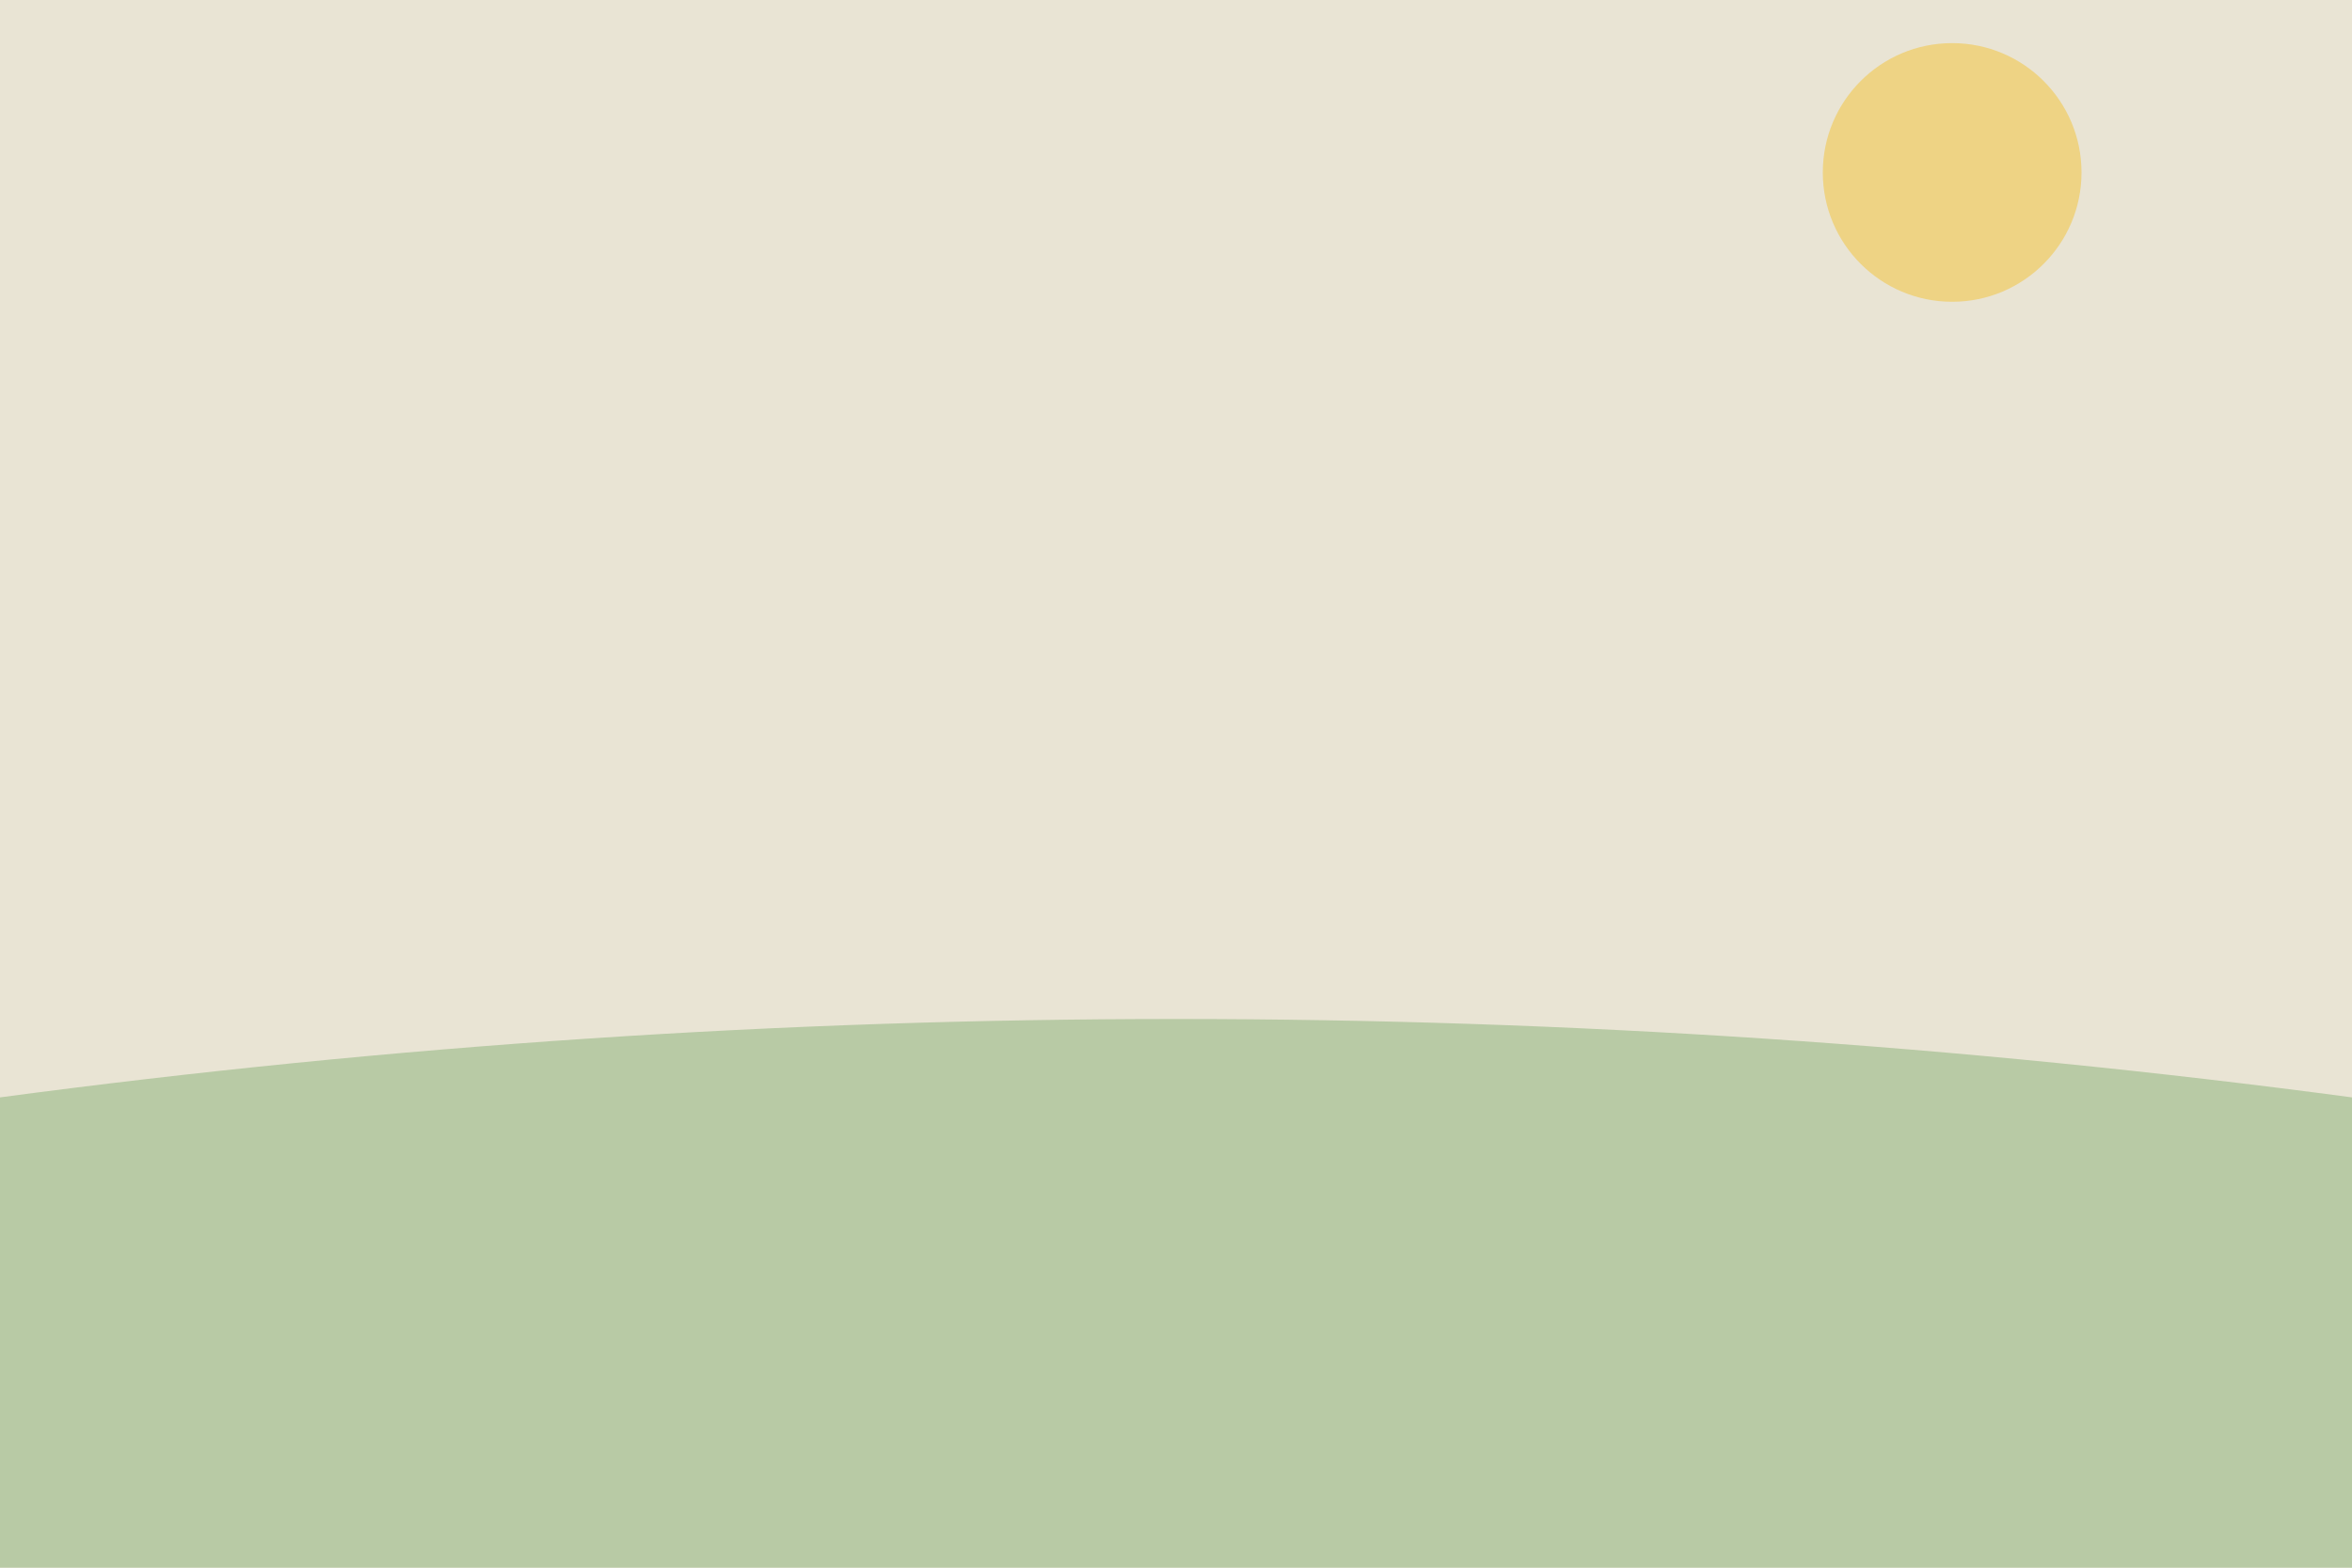
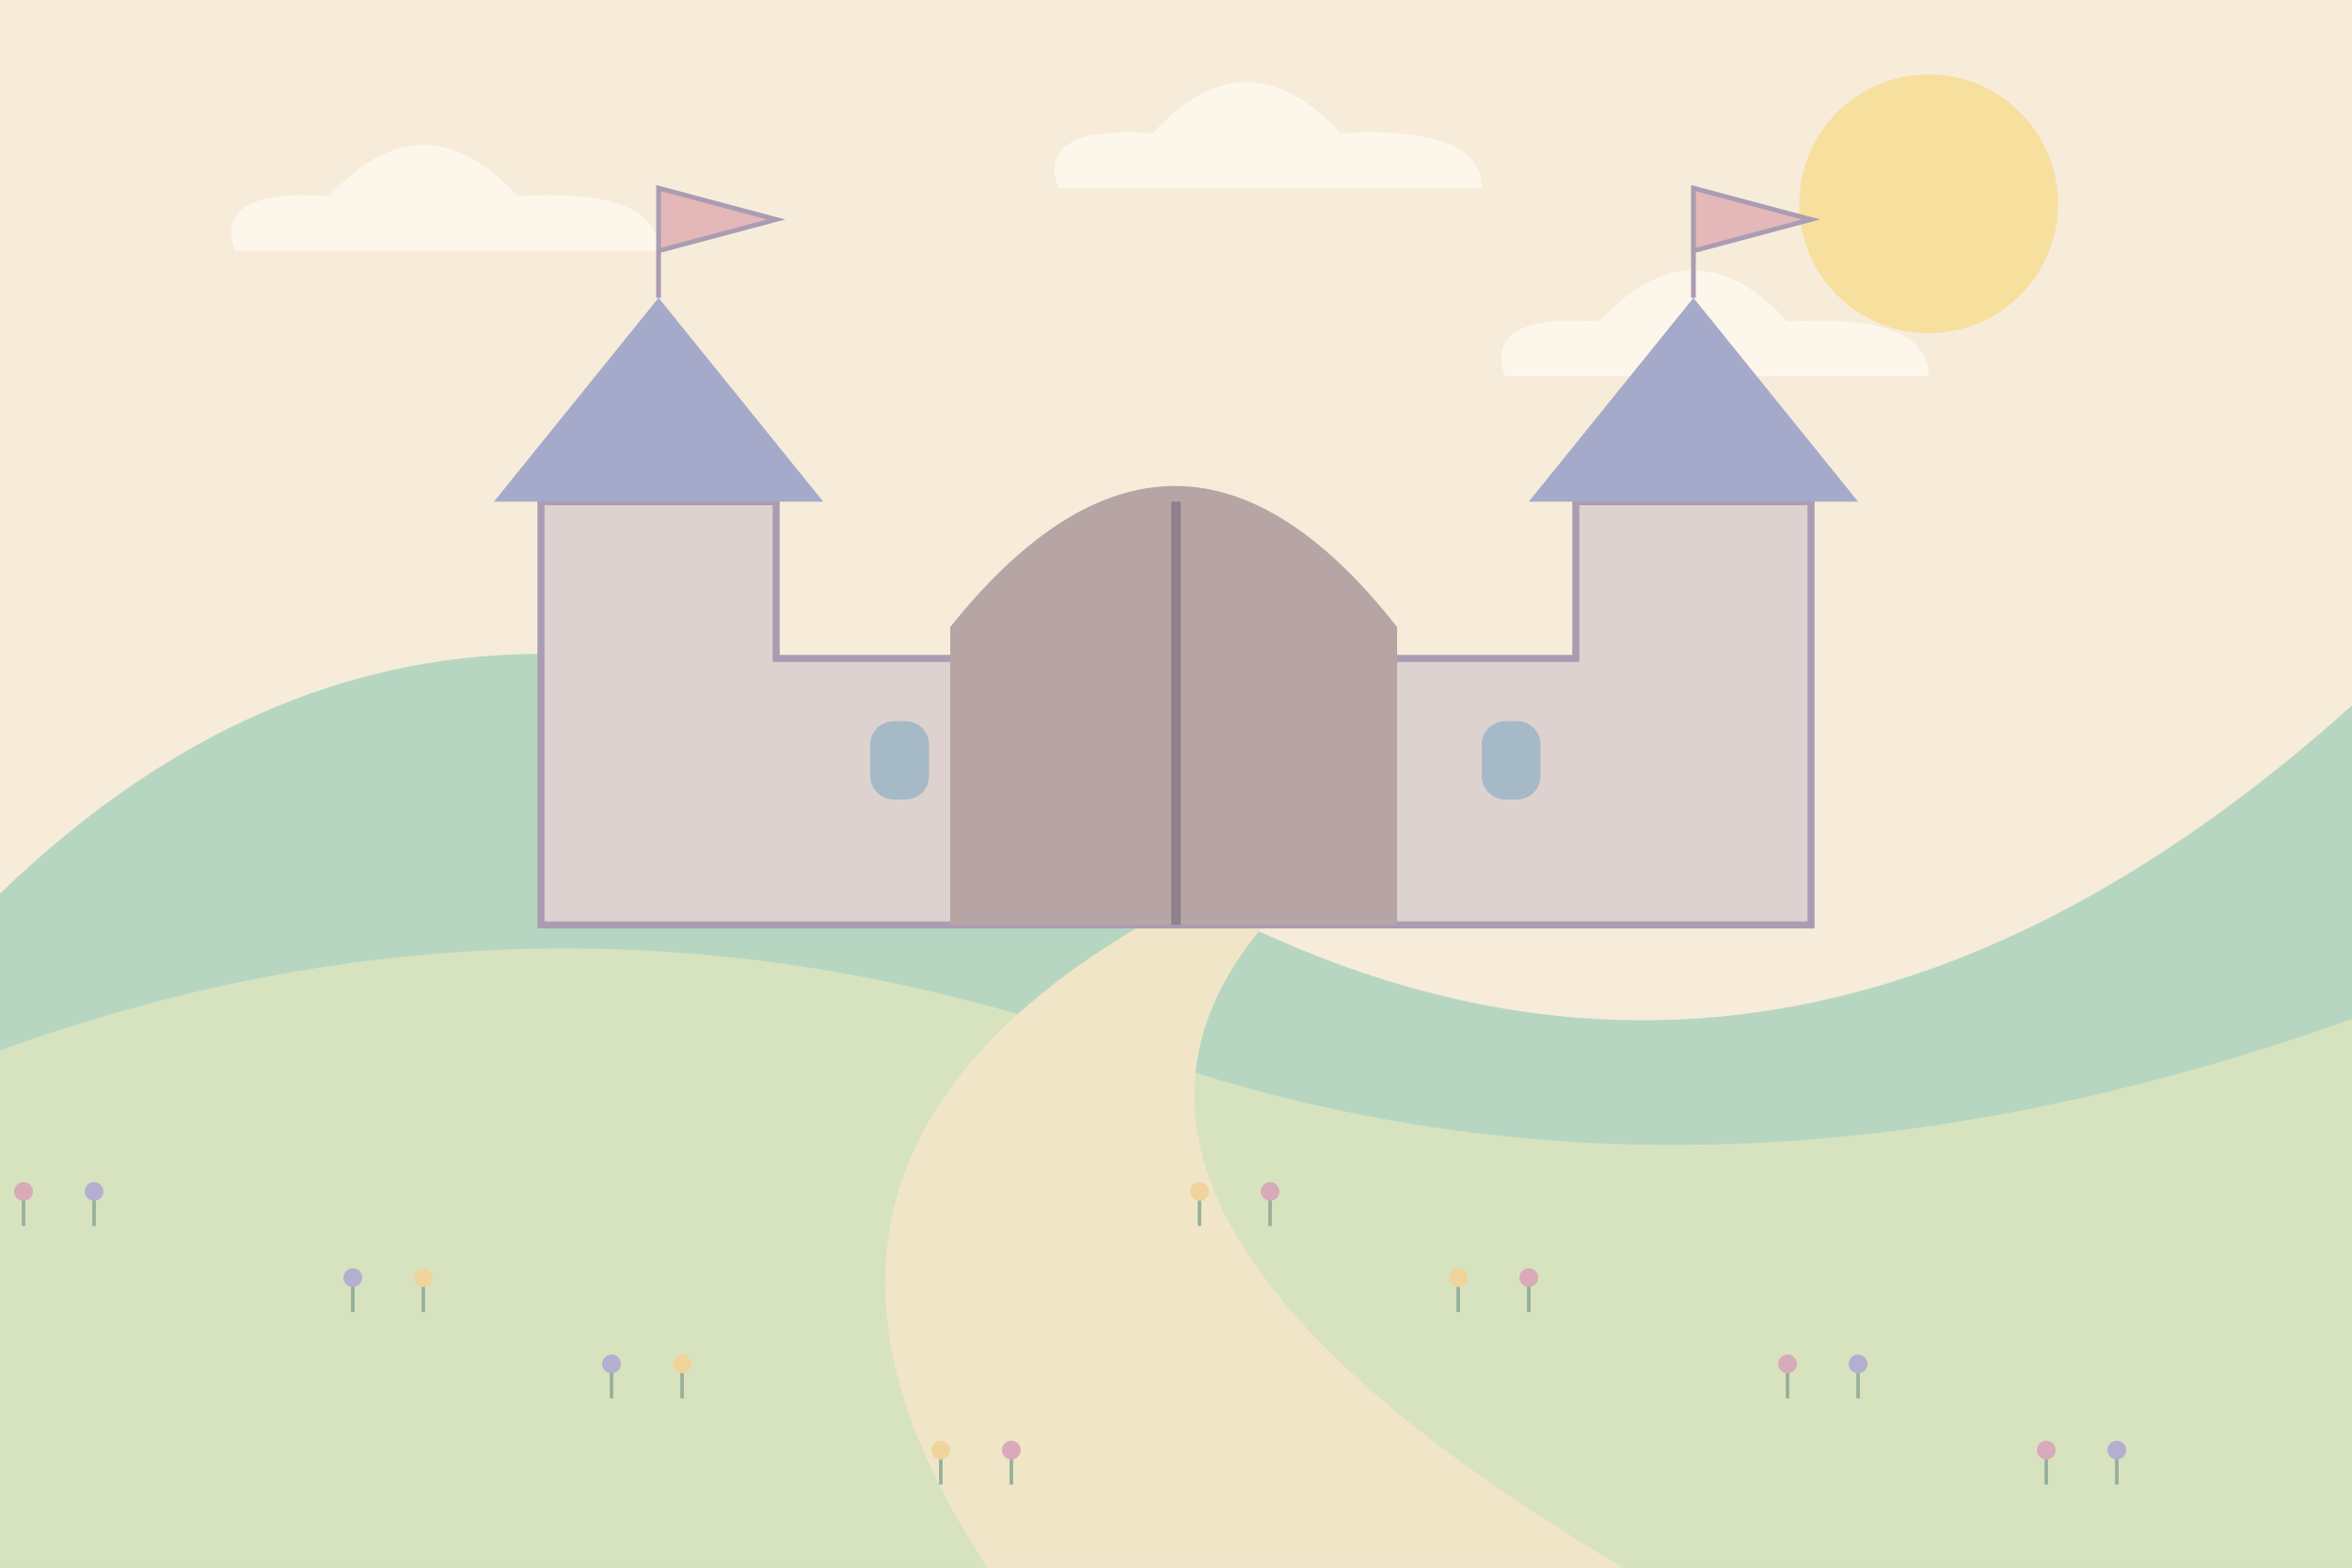
- <svg xmlns="http://www.w3.org/2000/svg" width="1536" height="1024">
-   <rect width="100%" height="100%" fill="#e9e4d4" />
-   <path d="M0 716.8 Q768 614.4 1536 716.8 V1024 H0Z" fill="#b8caa5" />
-   <circle cx="1274.88" cy="112.64" r="84.48" fill="#eed384" />
+ <svg xmlns="http://www.w3.org/2000/svg" width="1536" height="1024" viewBox="0 0 1536 1024">
+   <rect width="1536" height="1024" fill="#f6ecd9" />
+   <circle cx="1259.52" cy="133.12" r="84.48" fill="#f7df9d" />
+   <path d="M153.6 163.84 Q138.24 122.88 215.04 128.0 Q276.48 61.44 337.92 128.0 Q430.08 122.88 430.08 163.84 Z" fill="#fffaf0" opacity=".8" />
+   <path d="M691.2 122.88 Q675.84 81.92 752.64 87.04 Q814.08 20.48 875.52 87.04 Q967.68 81.92 967.68 122.88 Z" fill="#fffaf0" opacity=".8" />
+   <path d="M983.04 245.76 Q967.68 204.8 1044.48 209.92 Q1105.92 143.36 1167.36 209.92 Q1259.52 204.8 1259.52 245.76 Z" fill="#fffaf0" opacity=".8" />
+   <path d="M0 583.68 Q307.2 286.72 721.92 552.96 T1536 460.8 V1024 H0Z" fill="#b7d6c2" />
+   <path d="M0 686.08 Q368.64 552.96 737.28 686.08 T1536 665.6 V1024 H0Z" fill="#d7e3bf" />
+   <path d="M645.12 1024 Q460.8 747.52 783.36 583.68 L844.8 583.68 Q645.12 778.24 1059.84 1024" fill="#f1e5c8" />
+   <path d="M353.28 604.16 V327.68 H506.88 V430.08 H1029.12 V327.68 H1182.72 V604.16Z" fill="#ded2d0" stroke="#aa9cb2" stroke-width="4.61" />
+   <path d="M322.56 327.68 L430.08 194.56 L537.6 327.68Z" fill="#a5a9ca" />
+   <path d="M430.08 194.56 V122.88 l76.8 20.48 l-76.8 20.48" fill="#e4b7b8" stroke="#aa9cb2" stroke-width="3.07" />
+   <path d="M998.4 327.68 L1105.92 194.56 L1213.44 327.68Z" fill="#a5a9ca" />
+   <path d="M1105.92 194.56 V122.88 l76.8 20.48 l-76.8 20.48" fill="#e4b7b8" stroke="#aa9cb2" stroke-width="3.07" />
+   <path d="M620.54 604.16 V409.6 Q768.0 225.28 912.38 409.6 V604.16Z" fill="#b7a4a4" />
+   <path d="M768.0 327.68 V604.16" stroke="#8e818c" stroke-width="6.14" />
+   <rect x="568.32" y="471.04" width="38.4" height="51.2" rx="15.36" fill="#a6b9c6" />
+   <rect x="967.68" y="471.04" width="38.4" height="51.2" rx="15.36" fill="#a6b9c6" />
+   <path d="M15.36 778.24 v22.53" stroke="#96b09a" stroke-width="2.3" />
+   <circle cx="15.36" cy="778.24" r="6.14" fill="#d9aab9" />
+   <path d="M952.32 834.56 v22.53" stroke="#96b09a" stroke-width="2.3" />
+   <circle cx="952.32" cy="834.56" r="6.14" fill="#efd49b" />
+   <path d="M399.36 890.88 v22.53" stroke="#96b09a" stroke-width="2.3" />
+   <circle cx="399.36" cy="890.88" r="6.14" fill="#b5afcf" />
+   <path d="M1336.32 947.2 v22.53" stroke="#96b09a" stroke-width="2.3" />
+   <circle cx="1336.32" cy="947.2" r="6.14" fill="#d9aab9" />
+   <path d="M783.36 778.24 v22.53" stroke="#96b09a" stroke-width="2.3" />
+   <circle cx="783.36" cy="778.24" r="6.14" fill="#efd49b" />
+   <path d="M230.4 834.56 v22.53" stroke="#96b09a" stroke-width="2.3" />
+   <circle cx="230.4" cy="834.56" r="6.14" fill="#b5afcf" />
+   <path d="M1167.36 890.88 v22.53" stroke="#96b09a" stroke-width="2.3" />
+   <circle cx="1167.36" cy="890.88" r="6.14" fill="#d9aab9" />
+   <path d="M614.4 947.2 v22.53" stroke="#96b09a" stroke-width="2.3" />
+   <circle cx="614.4" cy="947.2" r="6.14" fill="#efd49b" />
+   <path d="M61.44 778.24 v22.53" stroke="#96b09a" stroke-width="2.3" />
+   <circle cx="61.44" cy="778.24" r="6.14" fill="#b5afcf" />
+   <path d="M998.4 834.56 v22.53" stroke="#96b09a" stroke-width="2.3" />
+   <circle cx="998.4" cy="834.56" r="6.14" fill="#d9aab9" />
+   <path d="M445.44 890.88 v22.53" stroke="#96b09a" stroke-width="2.3" />
+   <circle cx="445.44" cy="890.88" r="6.14" fill="#efd49b" />
+   <path d="M1382.4 947.2 v22.53" stroke="#96b09a" stroke-width="2.3" />
+   <circle cx="1382.4" cy="947.2" r="6.14" fill="#b5afcf" />
+   <path d="M829.44 778.24 v22.53" stroke="#96b09a" stroke-width="2.3" />
+   <circle cx="829.44" cy="778.24" r="6.14" fill="#d9aab9" />
+   <path d="M276.48 834.56 v22.53" stroke="#96b09a" stroke-width="2.3" />
+   <circle cx="276.48" cy="834.56" r="6.14" fill="#efd49b" />
+   <path d="M1213.44 890.88 v22.53" stroke="#96b09a" stroke-width="2.3" />
+   <circle cx="1213.44" cy="890.88" r="6.14" fill="#b5afcf" />
+   <path d="M660.48 947.2 v22.53" stroke="#96b09a" stroke-width="2.3" />
+   <circle cx="660.48" cy="947.2" r="6.14" fill="#d9aab9" />
</svg>
